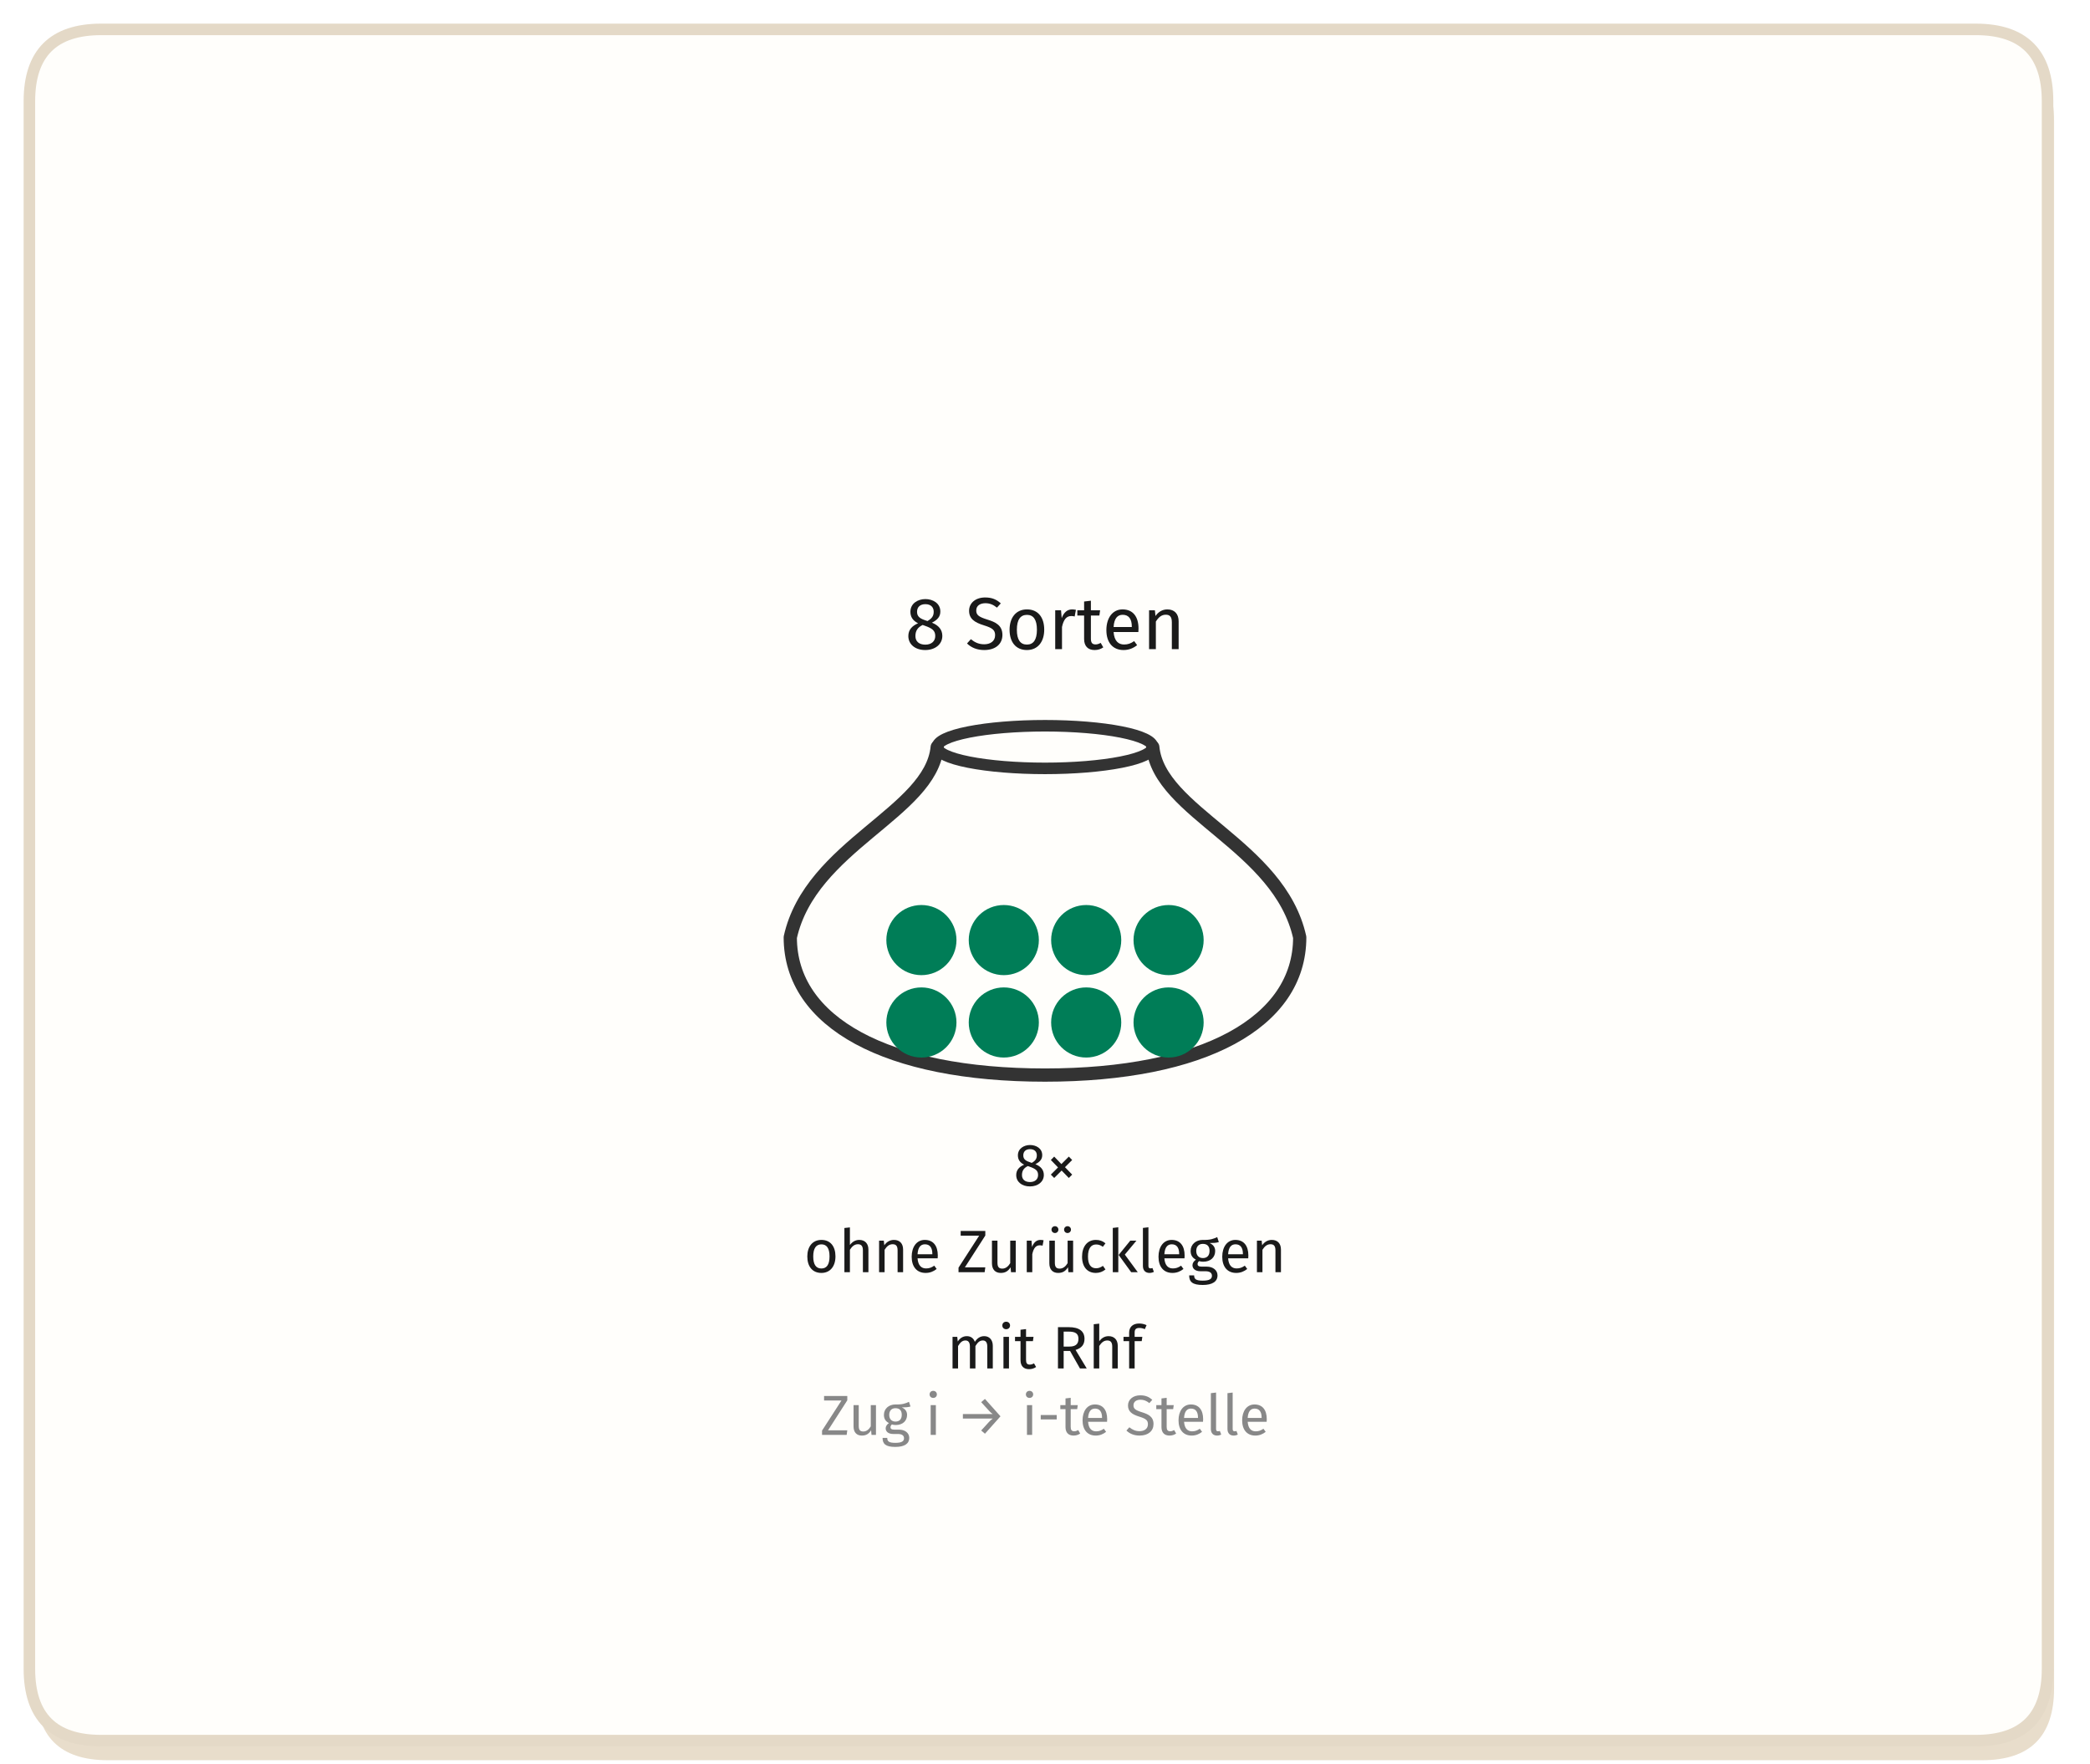
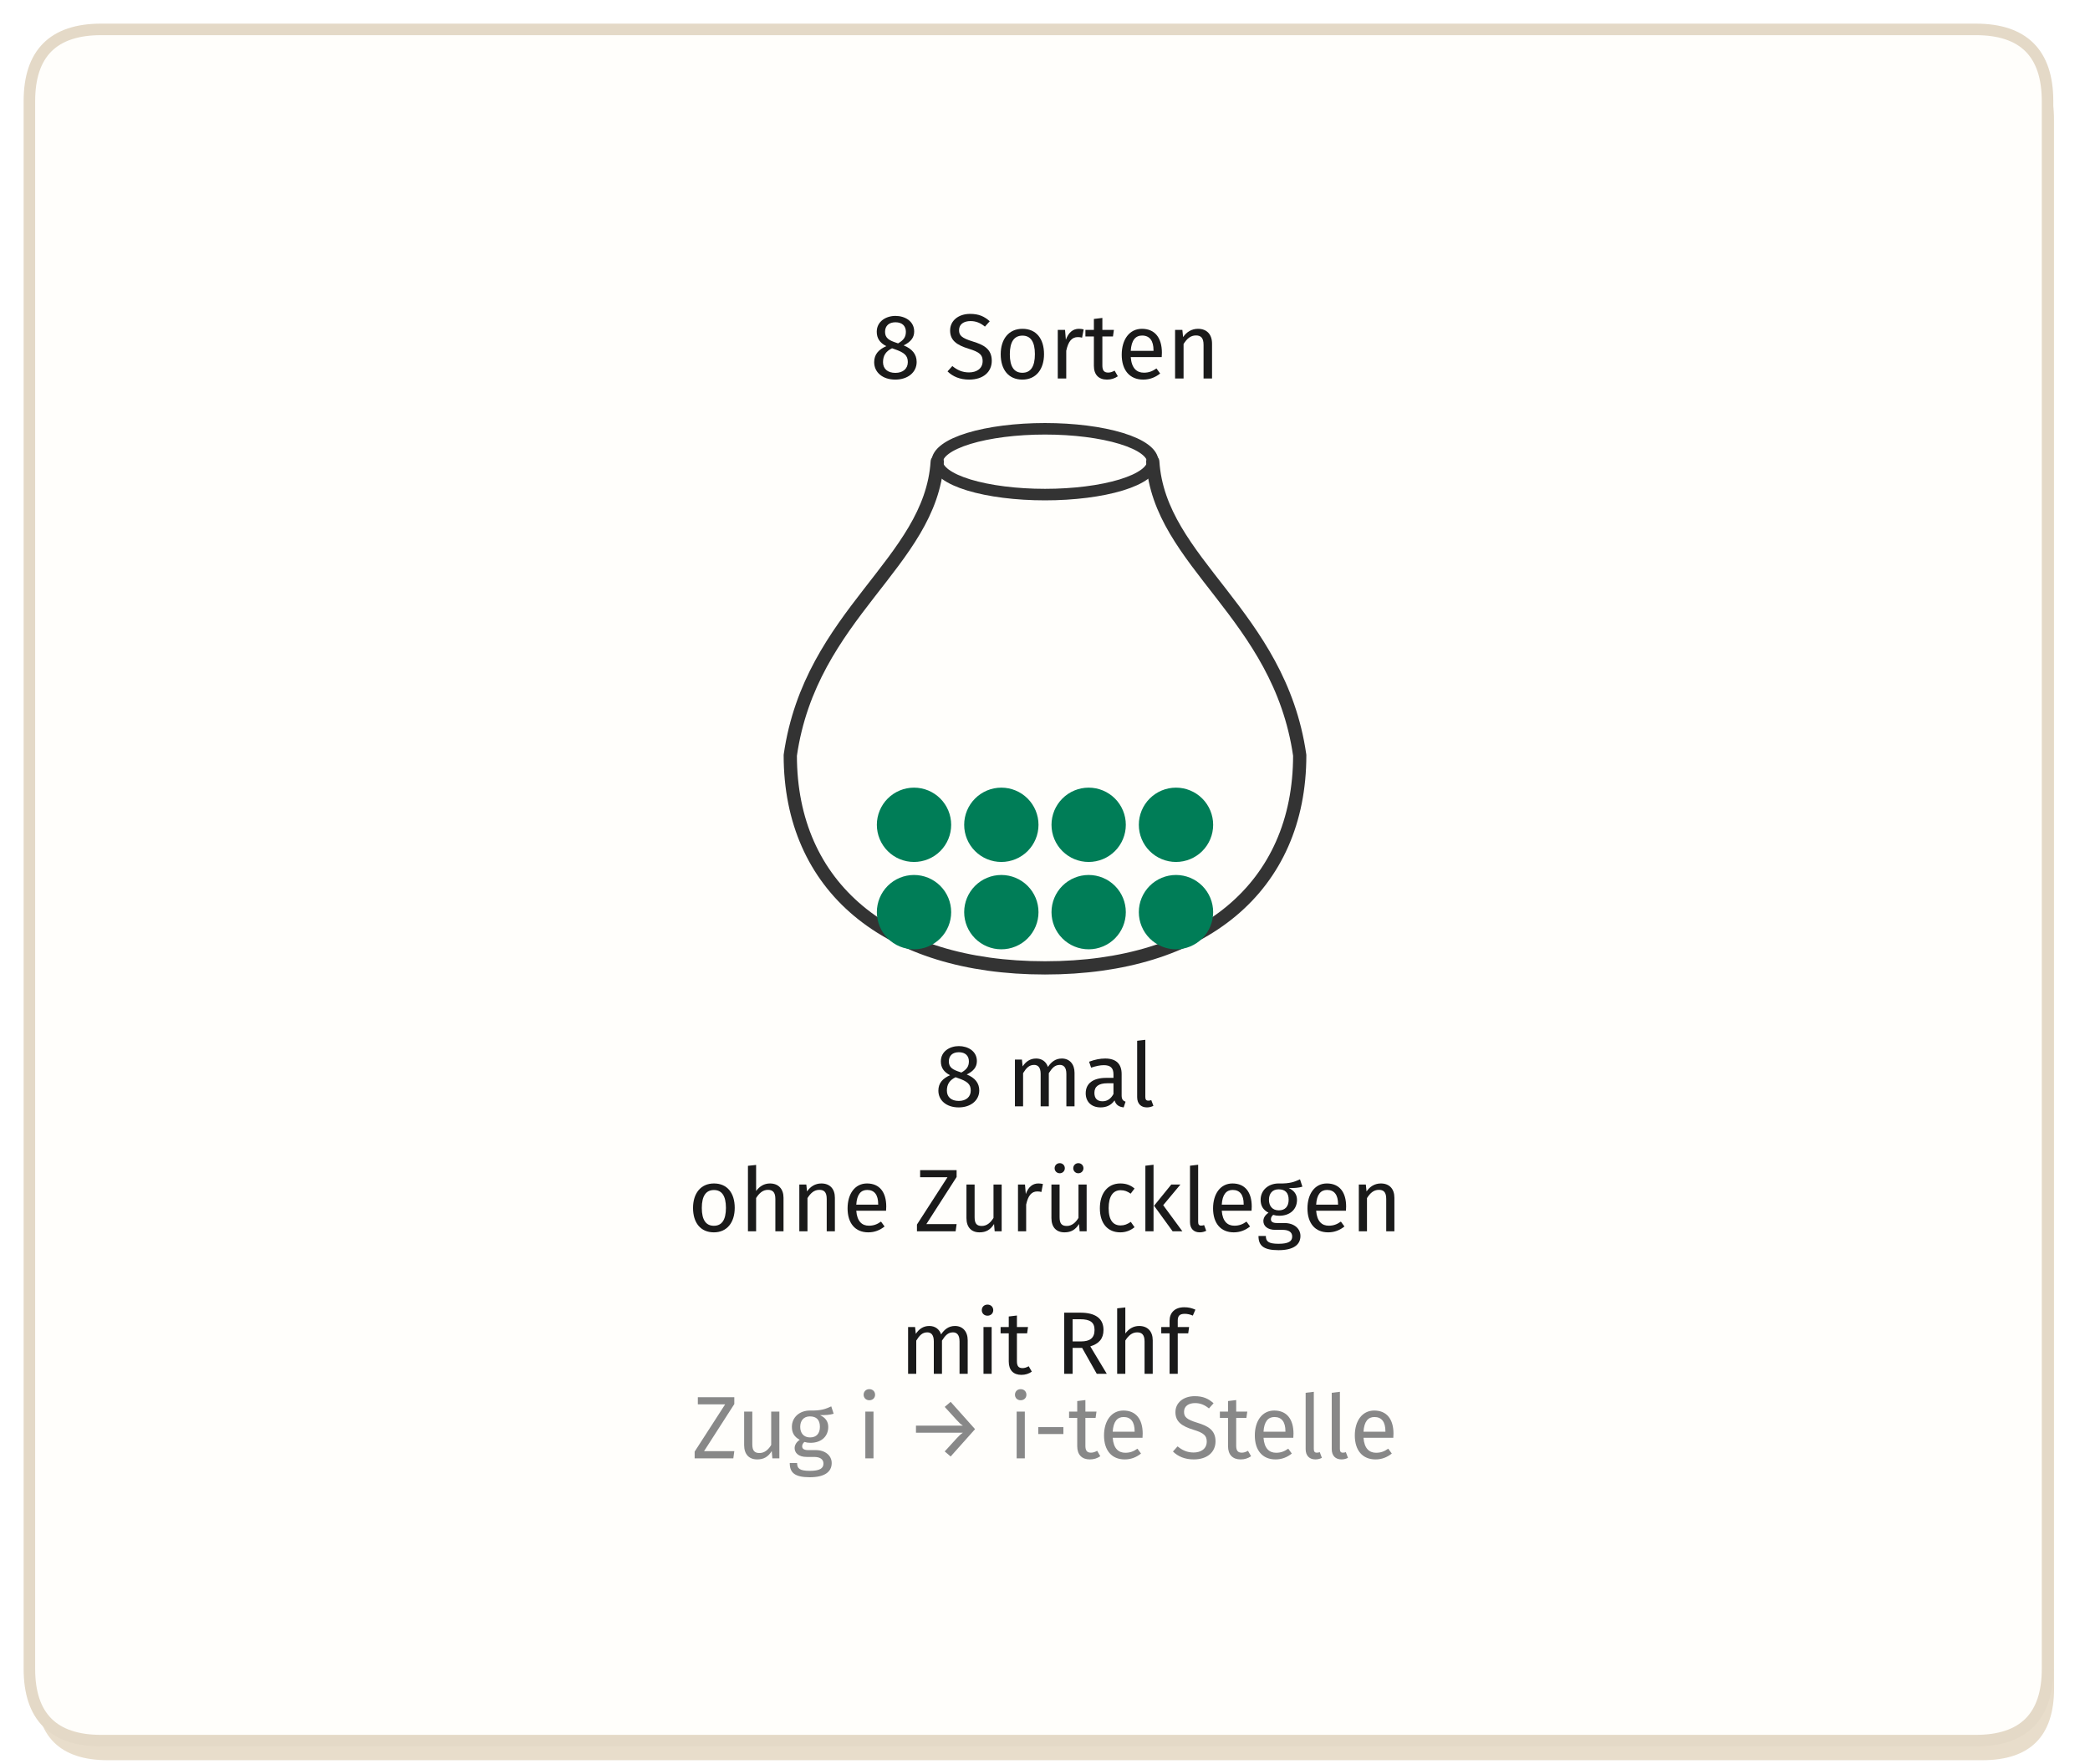
<svg xmlns="http://www.w3.org/2000/svg" xmlns:xlink="http://www.w3.org/1999/xlink" width="181.417pt" height="153.071pt" viewBox="0 0 181.417 153.071" version="1.1">
  <defs>
    <style type="text/css">*{stroke-linejoin: round; stroke-linecap: butt}</style>
  </defs>
  <g id="figure_1">
    <g id="patch_1">
      <path d="M 0 153.071  L 181.417 153.071  L 181.417 0  L 0 0  L 0 153.071  z " style="fill: none" />
    </g>
    <g id="axes_1">
      <g id="patch_2">
        <path d="M 9.354 152.787  L 172.063 152.787  Q 178.299 152.787 178.299 146.551  L 178.299 10.488  Q 178.299 4.252 172.063 4.252  L 9.354 4.252  Q 3.118 4.252 3.118 10.488  L 3.118 146.551  Q 3.118 152.787 9.354 152.787  z " clip-path="url(#p677f99e3bf)" style="fill: #e8ddcb" />
      </g>
      <g id="patch_3">
        <path d="M 8.787 151.087  L 171.496 151.087  Q 177.732 151.087 177.732 144.85  L 177.732 8.787  Q 177.732 2.551 171.496 2.551  L 8.787 2.551  Q 2.551 2.551 2.551 8.787  L 2.551 144.85  Q 2.551 151.087 8.787 151.087  z " clip-path="url(#p677f99e3bf)" style="fill: #fffefb; stroke: #e4d9c7; stroke-linejoin: miter" />
      </g>
      <g id="patch_4">
-         <path d="M 81.354 64.845  C 80.793 70.54 70.367 73.387 68.598 81.359  C 68.598 88.761 77 93.317 90.709 93.317  C 104.417 93.317 112.819 88.761 112.819 81.359  C 111.05 73.387 100.624 70.54 100.063 64.845  " clip-path="url(#p677f99e3bf)" style="fill: none; stroke: #333333; stroke-width: 1.15; stroke-linecap: round" />
+         <path d="M 81.354 40.075  C 80.793 48.863 70.367 53.256 68.598 65.559  C 68.598 76.982 77 84.012 90.709 84.012  C 104.417 84.012 112.819 76.982 112.819 65.559  C 111.05 53.256 100.624 48.863 100.063 40.075  " clip-path="url(#p677f99e3bf)" style="fill: none; stroke: #333333; stroke-width: 1.15; stroke-linecap: round" />
      </g>
      <g id="patch_5">
-         <path d="M 90.709 66.696  C 93.189 66.696 95.569 66.501 97.323 66.154  C 99.077 65.807 100.063 65.336 100.063 64.845  C 100.063 64.355 99.077 63.884 97.323 63.537  C 95.569 63.19 93.189 62.995 90.709 62.995  C 88.228 62.995 85.848 63.19 84.094 63.537  C 82.34 63.884 81.354 64.355 81.354 64.845  C 81.354 65.336 82.34 65.807 84.094 66.154  C 85.848 66.501 88.228 66.696 90.709 66.696  L 90.709 66.696  z " clip-path="url(#p677f99e3bf)" style="fill: none; stroke: #333333; stroke-linejoin: miter" />
+         <path d="M 90.709 42.931  C 93.189 42.931 95.569 42.63 97.323 42.095  C 99.077 41.559 100.063 40.833 100.063 40.075  C 100.063 39.318 99.077 38.592 97.323 38.056  C 95.569 37.52 93.189 37.219 90.709 37.219  C 88.228 37.219 85.848 37.52 84.094 38.056  C 82.34 38.592 81.354 39.318 81.354 40.075  C 81.354 40.833 82.34 41.559 84.094 42.095  C 85.848 42.63 88.228 42.931 90.709 42.931  L 90.709 42.931  z " clip-path="url(#p677f99e3bf)" style="fill: none; stroke: #333333; stroke-linejoin: miter" />
      </g>
      <g id="patch_6">
-         <path d="M 79.98 91.795  C 80.788 91.795 81.562 91.474 82.132 90.903  C 82.703 90.333 83.024 89.558 83.024 88.751  C 83.024 87.944 82.703 87.17 82.132 86.599  C 81.562 86.029 80.788 85.708 79.98 85.708  C 79.173 85.708 78.399 86.029 77.828 86.599  C 77.258 87.17 76.937 87.944 76.937 88.751  C 76.937 89.558 77.258 90.333 77.828 90.903  C 78.399 91.474 79.173 91.795 79.98 91.795  z " clip-path="url(#p677f99e3bf)" style="fill: #007d57" />
+         <path d="M 79.338 82.4  C 80.194 82.4 81.014 82.06 81.619 81.455  C 82.224 80.85 82.564 80.029 82.564 79.174  C 82.564 78.318 82.224 77.498 81.619 76.893  C 81.014 76.288 80.194 75.948 79.338 75.948  C 78.483 75.948 77.662 76.288 77.057 76.893  C 76.453 77.498 76.113 78.318 76.113 79.174  C 76.113 80.029 76.453 80.85 77.057 81.455  C 77.662 82.06 78.483 82.4 79.338 82.4  z " clip-path="url(#p677f99e3bf)" style="fill: #007d57" />
      </g>
      <g id="patch_7">
-         <path d="M 87.133 91.795  C 87.94 91.795 88.714 91.474 89.285 90.903  C 89.855 90.333 90.176 89.558 90.176 88.751  C 90.176 87.944 89.855 87.17 89.285 86.599  C 88.714 86.029 87.94 85.708 87.133 85.708  C 86.325 85.708 85.551 86.029 84.981 86.599  C 84.41 87.17 84.089 87.944 84.089 88.751  C 84.089 89.558 84.41 90.333 84.981 90.903  C 85.551 91.474 86.325 91.795 87.133 91.795  z " clip-path="url(#p677f99e3bf)" style="fill: #007d57" />
+         <path d="M 86.919 82.4  C 87.774 82.4 88.595 82.06 89.199 81.455  C 89.804 80.85 90.144 80.029 90.144 79.174  C 90.144 78.318 89.804 77.498 89.199 76.893  C 88.595 76.288 87.774 75.948 86.919 75.948  C 86.063 75.948 85.243 76.288 84.638 76.893  C 84.033 77.498 83.693 78.318 83.693 79.174  C 83.693 80.029 84.033 80.85 84.638 81.455  C 85.243 82.06 86.063 82.4 86.919 82.4  z " clip-path="url(#p677f99e3bf)" style="fill: #007d57" />
      </g>
      <g id="patch_8">
-         <path d="M 94.285 91.795  C 95.092 91.795 95.866 91.474 96.437 90.903  C 97.008 90.333 97.328 89.558 97.328 88.751  C 97.328 87.944 97.008 87.17 96.437 86.599  C 95.866 86.029 95.092 85.708 94.285 85.708  C 93.478 85.708 92.703 86.029 92.133 86.599  C 91.562 87.17 91.241 87.944 91.241 88.751  C 91.241 89.558 91.562 90.333 92.133 90.903  C 92.703 91.474 93.478 91.795 94.285 91.795  z " clip-path="url(#p677f99e3bf)" style="fill: #007d57" />
+         <path d="M 94.499 82.4  C 95.354 82.4 96.175 82.06 96.78 81.455  C 97.385 80.85 97.724 80.029 97.724 79.174  C 97.724 78.318 97.385 77.498 96.78 76.893  C 96.175 76.288 95.354 75.948 94.499 75.948  C 93.643 75.948 92.823 76.288 92.218 76.893  C 91.613 77.498 91.273 78.318 91.273 79.174  C 91.273 80.029 91.613 80.85 92.218 81.455  C 92.823 82.06 93.643 82.4 94.499 82.4  z " clip-path="url(#p677f99e3bf)" style="fill: #007d57" />
      </g>
      <g id="patch_9">
-         <path d="M 101.437 91.795  C 102.244 91.795 103.018 91.474 103.589 90.903  C 104.16 90.333 104.48 89.558 104.48 88.751  C 104.48 87.944 104.16 87.17 103.589 86.599  C 103.018 86.029 102.244 85.708 101.437 85.708  C 100.63 85.708 99.856 86.029 99.285 86.599  C 98.714 87.17 98.393 87.944 98.393 88.751  C 98.393 89.558 98.714 90.333 99.285 90.903  C 99.856 91.474 100.63 91.795 101.437 91.795  z " clip-path="url(#p677f99e3bf)" style="fill: #007d57" />
+         <path d="M 102.079 82.4  C 102.934 82.4 103.755 82.06 104.36 81.455  C 104.965 80.85 105.305 80.029 105.305 79.174  C 105.305 78.318 104.965 77.498 104.36 76.893  C 103.755 76.288 102.934 75.948 102.079 75.948  C 101.224 75.948 100.403 76.288 99.798 76.893  C 99.193 77.498 98.853 78.318 98.853 79.174  C 98.853 80.029 99.193 80.85 99.798 81.455  C 100.403 82.06 101.224 82.4 102.079 82.4  z " clip-path="url(#p677f99e3bf)" style="fill: #007d57" />
      </g>
      <g id="patch_10">
-         <path d="M 79.98 84.643  C 80.788 84.643 81.562 84.322 82.132 83.751  C 82.703 83.18 83.024 82.406 83.024 81.599  C 83.024 80.792 82.703 80.018 82.132 79.447  C 81.562 78.876 80.788 78.556 79.98 78.556  C 79.173 78.556 78.399 78.876 77.828 79.447  C 77.258 80.018 76.937 80.792 76.937 81.599  C 76.937 82.406 77.258 83.18 77.828 83.751  C 78.399 84.322 79.173 84.643 79.98 84.643  z " clip-path="url(#p677f99e3bf)" style="fill: #007d57" />
+         <path d="M 79.338 74.819  C 80.194 74.819 81.014 74.479 81.619 73.875  C 82.224 73.27 82.564 72.449 82.564 71.594  C 82.564 70.738 82.224 69.918 81.619 69.313  C 81.014 68.708 80.194 68.368 79.338 68.368  C 78.483 68.368 77.662 68.708 77.057 69.313  C 76.453 69.918 76.113 70.738 76.113 71.594  C 76.113 72.449 76.453 73.27 77.057 73.875  C 77.662 74.479 78.483 74.819 79.338 74.819  z " clip-path="url(#p677f99e3bf)" style="fill: #007d57" />
      </g>
      <g id="patch_11">
-         <path d="M 87.133 84.643  C 87.94 84.643 88.714 84.322 89.285 83.751  C 89.855 83.18 90.176 82.406 90.176 81.599  C 90.176 80.792 89.855 80.018 89.285 79.447  C 88.714 78.876 87.94 78.556 87.133 78.556  C 86.325 78.556 85.551 78.876 84.981 79.447  C 84.41 80.018 84.089 80.792 84.089 81.599  C 84.089 82.406 84.41 83.18 84.981 83.751  C 85.551 84.322 86.325 84.643 87.133 84.643  z " clip-path="url(#p677f99e3bf)" style="fill: #007d57" />
+         <path d="M 86.919 74.819  C 87.774 74.819 88.595 74.479 89.199 73.875  C 89.804 73.27 90.144 72.449 90.144 71.594  C 90.144 70.738 89.804 69.918 89.199 69.313  C 88.595 68.708 87.774 68.368 86.919 68.368  C 86.063 68.368 85.243 68.708 84.638 69.313  C 84.033 69.918 83.693 70.738 83.693 71.594  C 83.693 72.449 84.033 73.27 84.638 73.875  C 85.243 74.479 86.063 74.819 86.919 74.819  z " clip-path="url(#p677f99e3bf)" style="fill: #007d57" />
      </g>
      <g id="patch_12">
-         <path d="M 94.285 84.643  C 95.092 84.643 95.866 84.322 96.437 83.751  C 97.008 83.18 97.328 82.406 97.328 81.599  C 97.328 80.792 97.008 80.018 96.437 79.447  C 95.866 78.876 95.092 78.556 94.285 78.556  C 93.478 78.556 92.703 78.876 92.133 79.447  C 91.562 80.018 91.241 80.792 91.241 81.599  C 91.241 82.406 91.562 83.18 92.133 83.751  C 92.703 84.322 93.478 84.643 94.285 84.643  z " clip-path="url(#p677f99e3bf)" style="fill: #007d57" />
+         <path d="M 94.499 74.819  C 95.354 74.819 96.175 74.479 96.78 73.875  C 97.385 73.27 97.724 72.449 97.724 71.594  C 97.724 70.738 97.385 69.918 96.78 69.313  C 96.175 68.708 95.354 68.368 94.499 68.368  C 93.643 68.368 92.823 68.708 92.218 69.313  C 91.613 69.918 91.273 70.738 91.273 71.594  C 91.273 72.449 91.613 73.27 92.218 73.875  C 92.823 74.479 93.643 74.819 94.499 74.819  z " clip-path="url(#p677f99e3bf)" style="fill: #007d57" />
      </g>
      <g id="patch_13">
-         <path d="M 101.437 84.643  C 102.244 84.643 103.018 84.322 103.589 83.751  C 104.16 83.18 104.48 82.406 104.48 81.599  C 104.48 80.792 104.16 80.018 103.589 79.447  C 103.018 78.876 102.244 78.556 101.437 78.556  C 100.63 78.556 99.856 78.876 99.285 79.447  C 98.714 80.018 98.393 80.792 98.393 81.599  C 98.393 82.406 98.714 83.18 99.285 83.751  C 99.856 84.322 100.63 84.643 101.437 84.643  z " clip-path="url(#p677f99e3bf)" style="fill: #007d57" />
+         <path d="M 102.079 74.819  C 102.934 74.819 103.755 74.479 104.36 73.875  C 104.965 73.27 105.305 72.449 105.305 71.594  C 105.305 70.738 104.965 69.918 104.36 69.313  C 103.755 68.708 102.934 68.368 102.079 68.368  C 101.224 68.368 100.403 68.708 99.798 69.313  C 99.193 69.918 98.853 70.738 98.853 71.594  C 98.853 72.449 99.193 73.27 99.798 73.875  C 100.403 74.479 101.224 74.819 102.079 74.819  z " clip-path="url(#p677f99e3bf)" style="fill: #007d57" />
      </g>
      <g id="text_1">
-         <g style="fill: #1a1a1a" transform="translate(78.55816 56.3462) scale(0.064 -0.064)">
+         <g style="fill: #1a1a1a" transform="translate(75.52054 32.85301) scale(0.08 -0.08)">
          <defs>
            <path id="FiraSans-Regular-895" d="M 2336 2298  C 2822 2541 3066 2829 3066 3264  C 3066 3994 2406 4346 1766 4346  C 1114 4346 467 3968 467 3245  C 467 2803 672 2477 1133 2246  C 608 2016 288 1683 288 1133  C 288 429 870 -77 1754 -77  C 2624 -77 3238 429 3238 1146  C 3238 1683 2925 2061 2336 2298  z M 1766 3904  C 2234 3904 2490 3642 2490 3245  C 2490 2880 2330 2656 1946 2438  L 1837 2477  C 1344 2637 1043 2797 1043 3238  C 1043 3667 1325 3904 1766 3904  z M 1760 390  C 1229 390 902 666 902 1133  C 902 1600 1107 1894 1530 2099  L 1690 2042  C 2381 1805 2624 1600 2624 1139  C 2624 691 2298 390 1760 390  z " transform="scale(0.015625)" />
            <path id="FiraSans-Regular-925" transform="scale(0.015625)" />
            <path id="FiraSans-Regular-f3" d="M 1728 4486  C 915 4486 339 4013 339 3334  C 339 2650 787 2323 1645 2061  C 2394 1830 2598 1638 2598 1210  C 2598 678 2170 422 1651 422  C 1171 422 826 595 493 864  L 160 493  C 525 134 1024 -77 1658 -77  C 2650 -77 3232 461 3232 1229  C 3232 2074 2630 2349 1926 2566  C 1133 2810 960 2989 960 3360  C 960 3782 1312 3987 1754 3987  C 2118 3987 2426 3872 2758 3603  L 3091 3974  C 2720 4307 2336 4486 1728 4486  z " transform="scale(0.015625)" />
            <path id="FiraSans-Regular-244" d="M 1875 3450  C 915 3450 365 2726 365 1683  C 365 614 909 -77 1869 -77  C 2822 -77 3373 646 3373 1690  C 3373 2758 2835 3450 1875 3450  z M 1875 2976  C 2432 2976 2739 2566 2739 1690  C 2739 806 2432 397 1869 397  C 1306 397 998 806 998 1683  C 998 2566 1312 2976 1875 2976  z " transform="scale(0.015625)" />
            <path id="FiraSans-Regular-27c" d="M 2054 3450  C 1645 3450 1331 3194 1152 2688  L 1094 3373  L 589 3373  L 589 0  L 1178 0  L 1178 1926  C 1318 2573 1562 2874 1984 2874  C 2106 2874 2176 2861 2278 2835  L 2387 3411  C 2285 3437 2163 3450 2054 3450  z " transform="scale(0.015625)" />
            <path id="FiraSans-Regular-29a" d="M 2086 544  C 1920 454 1786 410 1638 410  C 1344 410 1235 570 1235 909  L 1235 2918  L 1971 2918  L 2035 3373  L 1235 3373  L 1235 4205  L 646 4134  L 646 3373  L 58 3373  L 58 2918  L 646 2918  L 646 883  C 646 256 986 -77 1555 -77  C 1843 -77 2086 0 2310 154  L 2086 544  z " transform="scale(0.015625)" />
            <path id="FiraSans-Regular-1a8" d="M 3155 1786  C 3155 2816 2675 3450 1766 3450  C 896 3450 365 2701 365 1651  C 365 582 915 -77 1856 -77  C 2323 -77 2701 83 3034 346  L 2778 698  C 2483 493 2234 403 1901 403  C 1414 403 1050 704 992 1485  L 3142 1485  C 3149 1562 3155 1670 3155 1786  z M 2573 1920  L 992 1920  C 1037 2669 1331 2982 1779 2982  C 2310 2982 2573 2618 2573 1958  L 2573 1920  z " transform="scale(0.015625)" />
            <path id="FiraSans-Regular-233" d="M 2176 3450  C 1734 3450 1376 3219 1146 2874  L 1094 3373  L 589 3373  L 589 0  L 1178 0  L 1178 2394  C 1402 2752 1658 2989 2035 2989  C 2362 2989 2566 2842 2566 2336  L 2566 0  L 3155 0  L 3155 2419  C 3155 3059 2797 3450 2176 3450  z " transform="scale(0.015625)" />
          </defs>
          <use xlink:href="#FiraSans-Regular-895" />
          <use xlink:href="#FiraSans-Regular-925" transform="translate(55.09375 0)" />
          <use xlink:href="#FiraSans-Regular-f3" transform="translate(81.59375 0)" />
          <use xlink:href="#FiraSans-Regular-244" transform="translate(136.0938 0)" />
          <use xlink:href="#FiraSans-Regular-27c" transform="translate(194.5 0)" />
          <use xlink:href="#FiraSans-Regular-29a" transform="translate(232.7969 0)" />
          <use xlink:href="#FiraSans-Regular-1a8" transform="translate(267.3906 0)" />
          <use xlink:href="#FiraSans-Regular-233" transform="translate(321.7969 0)" />
        </g>
      </g>
      <g id="text_2">
-         <g style="fill: #1a1a1a" transform="translate(87.97622 102.9193) scale(0.052 -0.052)">
+         <g style="fill: #1a1a1a" transform="translate(81.10652 96.03014) scale(0.077 -0.077)">
          <defs>
-             <path id="FiraSans-Regular-983" d="M 2381 3110  L 1587 2310  L 819 3110  L 461 2746  L 1229 1952  L 461 1184  L 819 826  L 1613 1619  L 2381 826  L 2739 1184  L 1971 1978  L 2739 2746  L 2381 3110  z " transform="scale(0.015625)" />
+             <path id="FiraSans-Regular-22d" d="M 3974 3450  C 3520 3450 3213 3206 2970 2842  C 2842 3226 2534 3450 2118 3450  C 1677 3450 1370 3219 1146 2880  L 1094 3373  L 589 3373  L 589 0  L 1178 0  L 1178 2394  C 1402 2752 1606 2989 1971 2989  C 2227 2989 2445 2842 2445 2336  L 2445 0  L 3034 0  L 3034 2394  C 3264 2752 3462 2989 3827 2989  C 4083 2989 4301 2842 4301 2336  L 4301 0  L 4890 0  L 4890 2419  C 4890 3053 4525 3450 3974 3450  z " transform="scale(0.015625)" />
+             <path id="FiraSans-Regular-157" d="M 2848 787  L 2848 2330  C 2848 3034 2477 3450 1664 3450  C 1286 3450 915 3373 499 3219  L 646 2790  C 992 2906 1306 2970 1555 2970  C 2022 2970 2259 2790 2259 2304  L 2259 2054  L 1741 2054  C 800 2054 256 1664 256 941  C 256 339 659 -77 1331 -77  C 1741 -77 2099 77 2336 429  C 2438 96 2656 -38 2995 -77  L 3130 333  C 2957 397 2848 493 2848 787  z M 1466 365  C 1082 365 883 576 883 973  C 883 1434 1197 1664 1818 1664  L 2259 1664  L 2259 890  C 2067 538 1811 365 1466 365  z " transform="scale(0.015625)" />
+             <path id="FiraSans-Regular-21b" d="M 1254 -77  C 1427 -77 1594 -32 1722 38  L 1568 448  C 1504 422 1434 410 1350 410  C 1197 410 1139 499 1139 678  L 1139 4800  L 550 4730  L 550 666  C 550 186 826 -77 1254 -77  z " transform="scale(0.015625)" />
          </defs>
          <use xlink:href="#FiraSans-Regular-895" />
-           <use xlink:href="#FiraSans-Regular-983" transform="translate(55.09375 0)" />
+           <use xlink:href="#FiraSans-Regular-925" transform="translate(55.09375 0)" />
+           <use xlink:href="#FiraSans-Regular-22d" transform="translate(81.59375 0)" />
+           <use xlink:href="#FiraSans-Regular-157" transform="translate(166.5938 0)" />
+           <use xlink:href="#FiraSans-Regular-21b" transform="translate(220 0)" />
        </g>
-         <g style="fill: #1a1a1a" transform="translate(69.77988 110.428) scale(0.052 -0.052)">
+         <g style="fill: #1a1a1a" transform="translate(59.71797 106.8757) scale(0.077 -0.077)">
          <defs>
            <path id="FiraSans-Regular-1eb" d="M 2176 3450  C 1754 3450 1421 3238 1178 2906  L 1178 4787  L 589 4723  L 589 0  L 1178 0  L 1178 2400  C 1402 2752 1664 2989 2029 2989  C 2349 2989 2566 2842 2566 2336  L 2566 0  L 3155 0  L 3155 2419  C 3155 3053 2790 3450 2176 3450  z " transform="scale(0.015625)" />
            <path id="FiraSans-Regular-144" d="M 3053 4410  L 422 4410  L 422 3898  L 2394 3898  L 192 486  L 192 0  L 2982 0  L 3053 518  L 870 518  L 3053 3917  L 3053 4410  z " transform="scale(0.015625)" />
            <path id="FiraSans-Regular-2af" d="M 3091 3373  L 2502 3373  L 2502 966  C 2298 627 2022 384 1658 384  C 1293 384 1139 557 1139 1018  L 1139 3373  L 550 3373  L 550 954  C 550 294 902 -77 1491 -77  C 1971 -77 2285 115 2541 525  L 2586 0  L 3091 0  L 3091 3373  z " transform="scale(0.015625)" />
            <path id="FiraSans-Regular-2b7" d="M 1152 4915  C 941 4915 781 4755 781 4550  C 781 4346 941 4186 1152 4186  C 1357 4186 1517 4346 1517 4550  C 1517 4755 1357 4915 1152 4915  z M 2490 4915  C 2285 4915 2125 4755 2125 4550  C 2125 4346 2285 4186 2490 4186  C 2701 4186 2861 4346 2861 4550  C 2861 4755 2701 4915 2490 4915  z M 3091 3373  L 2502 3373  L 2502 966  C 2298 627 2022 384 1658 384  C 1293 384 1139 557 1139 1018  L 1139 3373  L 550 3373  L 550 954  C 550 294 902 -77 1491 -77  C 1971 -77 2285 115 2541 525  L 2586 0  L 3091 0  L 3091 3373  z " transform="scale(0.015625)" />
            <path id="FiraSans-Regular-189" d="M 1837 3450  C 922 3450 365 2733 365 1658  C 365 570 928 -77 1837 -77  C 2227 -77 2566 51 2867 294  L 2598 678  C 2342 512 2144 422 1862 422  C 1331 422 998 787 998 1670  C 998 2547 1331 2963 1862 2963  C 2144 2963 2355 2880 2586 2714  L 2867 3085  C 2554 3347 2234 3450 1837 3450  z " transform="scale(0.015625)" />
            <path id="FiraSans-Regular-215" d="M 1178 4800  L 589 4730  L 589 0  L 1178 0  L 1178 4800  z M 3117 3373  L 2458 3373  L 1216 1843  L 2554 0  L 3258 0  L 1875 1882  L 3117 3373  z " transform="scale(0.015625)" />
-             <path id="FiraSans-Regular-21b" d="M 1254 -77  C 1427 -77 1594 -32 1722 38  L 1568 448  C 1504 422 1434 410 1350 410  C 1197 410 1139 499 1139 678  L 1139 4800  L 550 4730  L 550 666  C 550 186 826 -77 1254 -77  z " transform="scale(0.015625)" />
            <path id="FiraSans-Regular-1d6" d="M 3155 3750  C 2758 3571 2451 3430 1613 3450  C 870 3450 314 2963 314 2272  C 314 1837 493 1542 883 1338  C 640 1178 512 960 512 742  C 512 403 781 102 1382 102  L 1914 102  C 2336 102 2592 -58 2592 -378  C 2592 -717 2336 -902 1606 -902  C 864 -902 691 -723 691 -339  L 160 -339  C 160 -1024 506 -1363 1606 -1363  C 2650 -1363 3187 -992 3187 -339  C 3187 198 2726 595 2035 595  L 1498 595  C 1152 595 1056 717 1056 870  C 1056 992 1126 1114 1222 1184  C 1363 1139 1498 1120 1651 1120  C 2458 1120 2938 1600 2938 2266  C 2938 2656 2739 2938 2342 3117  C 2726 3117 3046 3130 3328 3219  L 3155 3750  z M 1613 3027  C 2093 3027 2336 2771 2336 2278  C 2336 1792 2086 1510 1626 1510  C 1165 1510 915 1824 915 2272  C 915 2714 1158 3027 1613 3027  z " transform="scale(0.015625)" />
          </defs>
          <use xlink:href="#FiraSans-Regular-244" />
          <use xlink:href="#FiraSans-Regular-1eb" transform="translate(58.40625 0)" />
          <use xlink:href="#FiraSans-Regular-233" transform="translate(116.3125 0)" />
          <use xlink:href="#FiraSans-Regular-1a8" transform="translate(174.2188 0)" />
          <use xlink:href="#FiraSans-Regular-925" transform="translate(228.625 0)" />
          <use xlink:href="#FiraSans-Regular-144" transform="translate(255.125 0)" />
          <use xlink:href="#FiraSans-Regular-2af" transform="translate(305.3281 0)" />
          <use xlink:href="#FiraSans-Regular-27c" transform="translate(362.8281 0)" />
          <use xlink:href="#FiraSans-Regular-2b7" transform="translate(401.125 0)" />
          <use xlink:href="#FiraSans-Regular-189" transform="translate(458.625 0)" />
          <use xlink:href="#FiraSans-Regular-215" transform="translate(506.4219 0)" />
          <use xlink:href="#FiraSans-Regular-21b" transform="translate(557.3281 0)" />
          <use xlink:href="#FiraSans-Regular-1a8" transform="translate(586.2344 0)" />
          <use xlink:href="#FiraSans-Regular-1d6" transform="translate(640.6406 0)" />
          <use xlink:href="#FiraSans-Regular-1a8" transform="translate(692.6406 0)" />
          <use xlink:href="#FiraSans-Regular-233" transform="translate(747.0469 0)" />
        </g>
-         <g style="fill: #1a1a1a" transform="translate(82.20422 118.7818) scale(0.052 -0.052)">
+         <g style="fill: #1a1a1a" transform="translate(78.11555 119.2456) scale(0.077 -0.077)">
          <defs>
-             <path id="FiraSans-Regular-22d" d="M 3974 3450  C 3520 3450 3213 3206 2970 2842  C 2842 3226 2534 3450 2118 3450  C 1677 3450 1370 3219 1146 2880  L 1094 3373  L 589 3373  L 589 0  L 1178 0  L 1178 2394  C 1402 2752 1606 2989 1971 2989  C 2227 2989 2445 2842 2445 2336  L 2445 0  L 3034 0  L 3034 2394  C 3264 2752 3462 2989 3827 2989  C 4083 2989 4301 2842 4301 2336  L 4301 0  L 4890 0  L 4890 2419  C 4890 3053 4525 3450 3974 3450  z " transform="scale(0.015625)" />
            <path id="FiraSans-Regular-1f6" d="M 877 4992  C 634 4992 467 4819 467 4589  C 467 4365 634 4192 877 4192  C 1126 4192 1293 4365 1293 4589  C 1293 4819 1126 4992 877 4992  z M 1178 3373  L 589 3373  L 589 0  L 1178 0  L 1178 3373  z " transform="scale(0.015625)" />
            <path id="FiraSans-Regular-e9" d="M 2989 0  L 3712 0  L 2522 1978  C 3155 2170 3475 2541 3475 3162  C 3475 3987 2899 4410 1798 4410  L 640 4410  L 640 0  L 1248 0  L 1248 1869  L 1933 1869  L 2989 0  z M 1248 2336  L 1248 3936  L 1792 3936  C 2515 3936 2829 3712 2829 3162  C 2829 2566 2477 2336 1862 2336  L 1248 2336  z " transform="scale(0.015625)" />
            <path id="FiraSans-Regular-1d1" d="M 1754 4326  C 1926 4326 2125 4294 2342 4198  L 2528 4627  C 2259 4742 2042 4800 1722 4800  C 1037 4800 666 4397 666 3834  L 666 3373  L 64 3373  L 64 2918  L 666 2918  L 666 0  L 1254 0  L 1254 2918  L 2010 2918  L 2074 3373  L 1254 3373  L 1254 3840  C 1254 4166 1382 4326 1754 4326  z " transform="scale(0.015625)" />
          </defs>
          <use xlink:href="#FiraSans-Regular-22d" />
          <use xlink:href="#FiraSans-Regular-1f6" transform="translate(85 0)" />
          <use xlink:href="#FiraSans-Regular-29a" transform="translate(112.5938 0)" />
          <use xlink:href="#FiraSans-Regular-925" transform="translate(148.6875 0)" />
          <use xlink:href="#FiraSans-Regular-e9" transform="translate(175.1875 0)" />
          <use xlink:href="#FiraSans-Regular-1eb" transform="translate(235.6875 0)" />
          <use xlink:href="#FiraSans-Regular-1d1" transform="translate(293.5938 0)" />
        </g>
      </g>
      <g id="text_3">
-         <g style="fill: #888888" transform="translate(71.20896 124.5492) scale(0.049 -0.049)">
+         <g style="fill: #888888" transform="translate(60.06627 126.5854) scale(0.077 -0.077)">
          <defs>
            <path id="FiraSans-Regular-9de" d="M 3283 4077  L 2854 3712  L 3718 2765  C 3904 2560 3974 2483 4166 2362  L 781 2362  L 781 1850  L 4166 1850  C 4000 1741 3859 1600 3718 1446  L 2854 499  L 3283 134  L 5043 2106  L 3283 4077  z " transform="scale(0.015625)" />
            <path id="FiraSans-Regular-8fd" d="M 384 1754  L 2195 1754  L 2195 2253  L 384 2253  L 384 1754  z " transform="scale(0.015625)" />
          </defs>
          <use xlink:href="#FiraSans-Regular-144" />
          <use xlink:href="#FiraSans-Regular-2af" transform="translate(50.20312 0)" />
          <use xlink:href="#FiraSans-Regular-1d6" transform="translate(107.7031 0)" />
          <use xlink:href="#FiraSans-Regular-925" transform="translate(159.7031 0)" />
          <use xlink:href="#FiraSans-Regular-1f6" transform="translate(186.2031 0)" />
          <use xlink:href="#FiraSans-Regular-925" transform="translate(213.7969 0)" />
          <use xlink:href="#FiraSans-Regular-9de" transform="translate(240.2969 0)" />
          <use xlink:href="#FiraSans-Regular-925" transform="translate(330.2969 0)" />
          <use xlink:href="#FiraSans-Regular-1f6" transform="translate(356.7969 0)" />
          <use xlink:href="#FiraSans-Regular-8fd" transform="translate(384.3906 0)" />
          <use xlink:href="#FiraSans-Regular-29a" transform="translate(424.1875 0)" />
          <use xlink:href="#FiraSans-Regular-1a8" transform="translate(458.7812 0)" />
          <use xlink:href="#FiraSans-Regular-925" transform="translate(513.1875 0)" />
          <use xlink:href="#FiraSans-Regular-f3" transform="translate(539.6875 0)" />
          <use xlink:href="#FiraSans-Regular-29a" transform="translate(594.1875 0)" />
          <use xlink:href="#FiraSans-Regular-1a8" transform="translate(628.7812 0)" />
          <use xlink:href="#FiraSans-Regular-21b" transform="translate(683.1875 0)" />
          <use xlink:href="#FiraSans-Regular-21b" transform="translate(712.5938 0)" />
          <use xlink:href="#FiraSans-Regular-1a8" transform="translate(741.5 0)" />
        </g>
      </g>
    </g>
  </g>
  <defs>
    <clipPath id="p677f99e3bf">
      <rect x="0" y="0" width="181.417" height="153.071" />
    </clipPath>
  </defs>
</svg>
